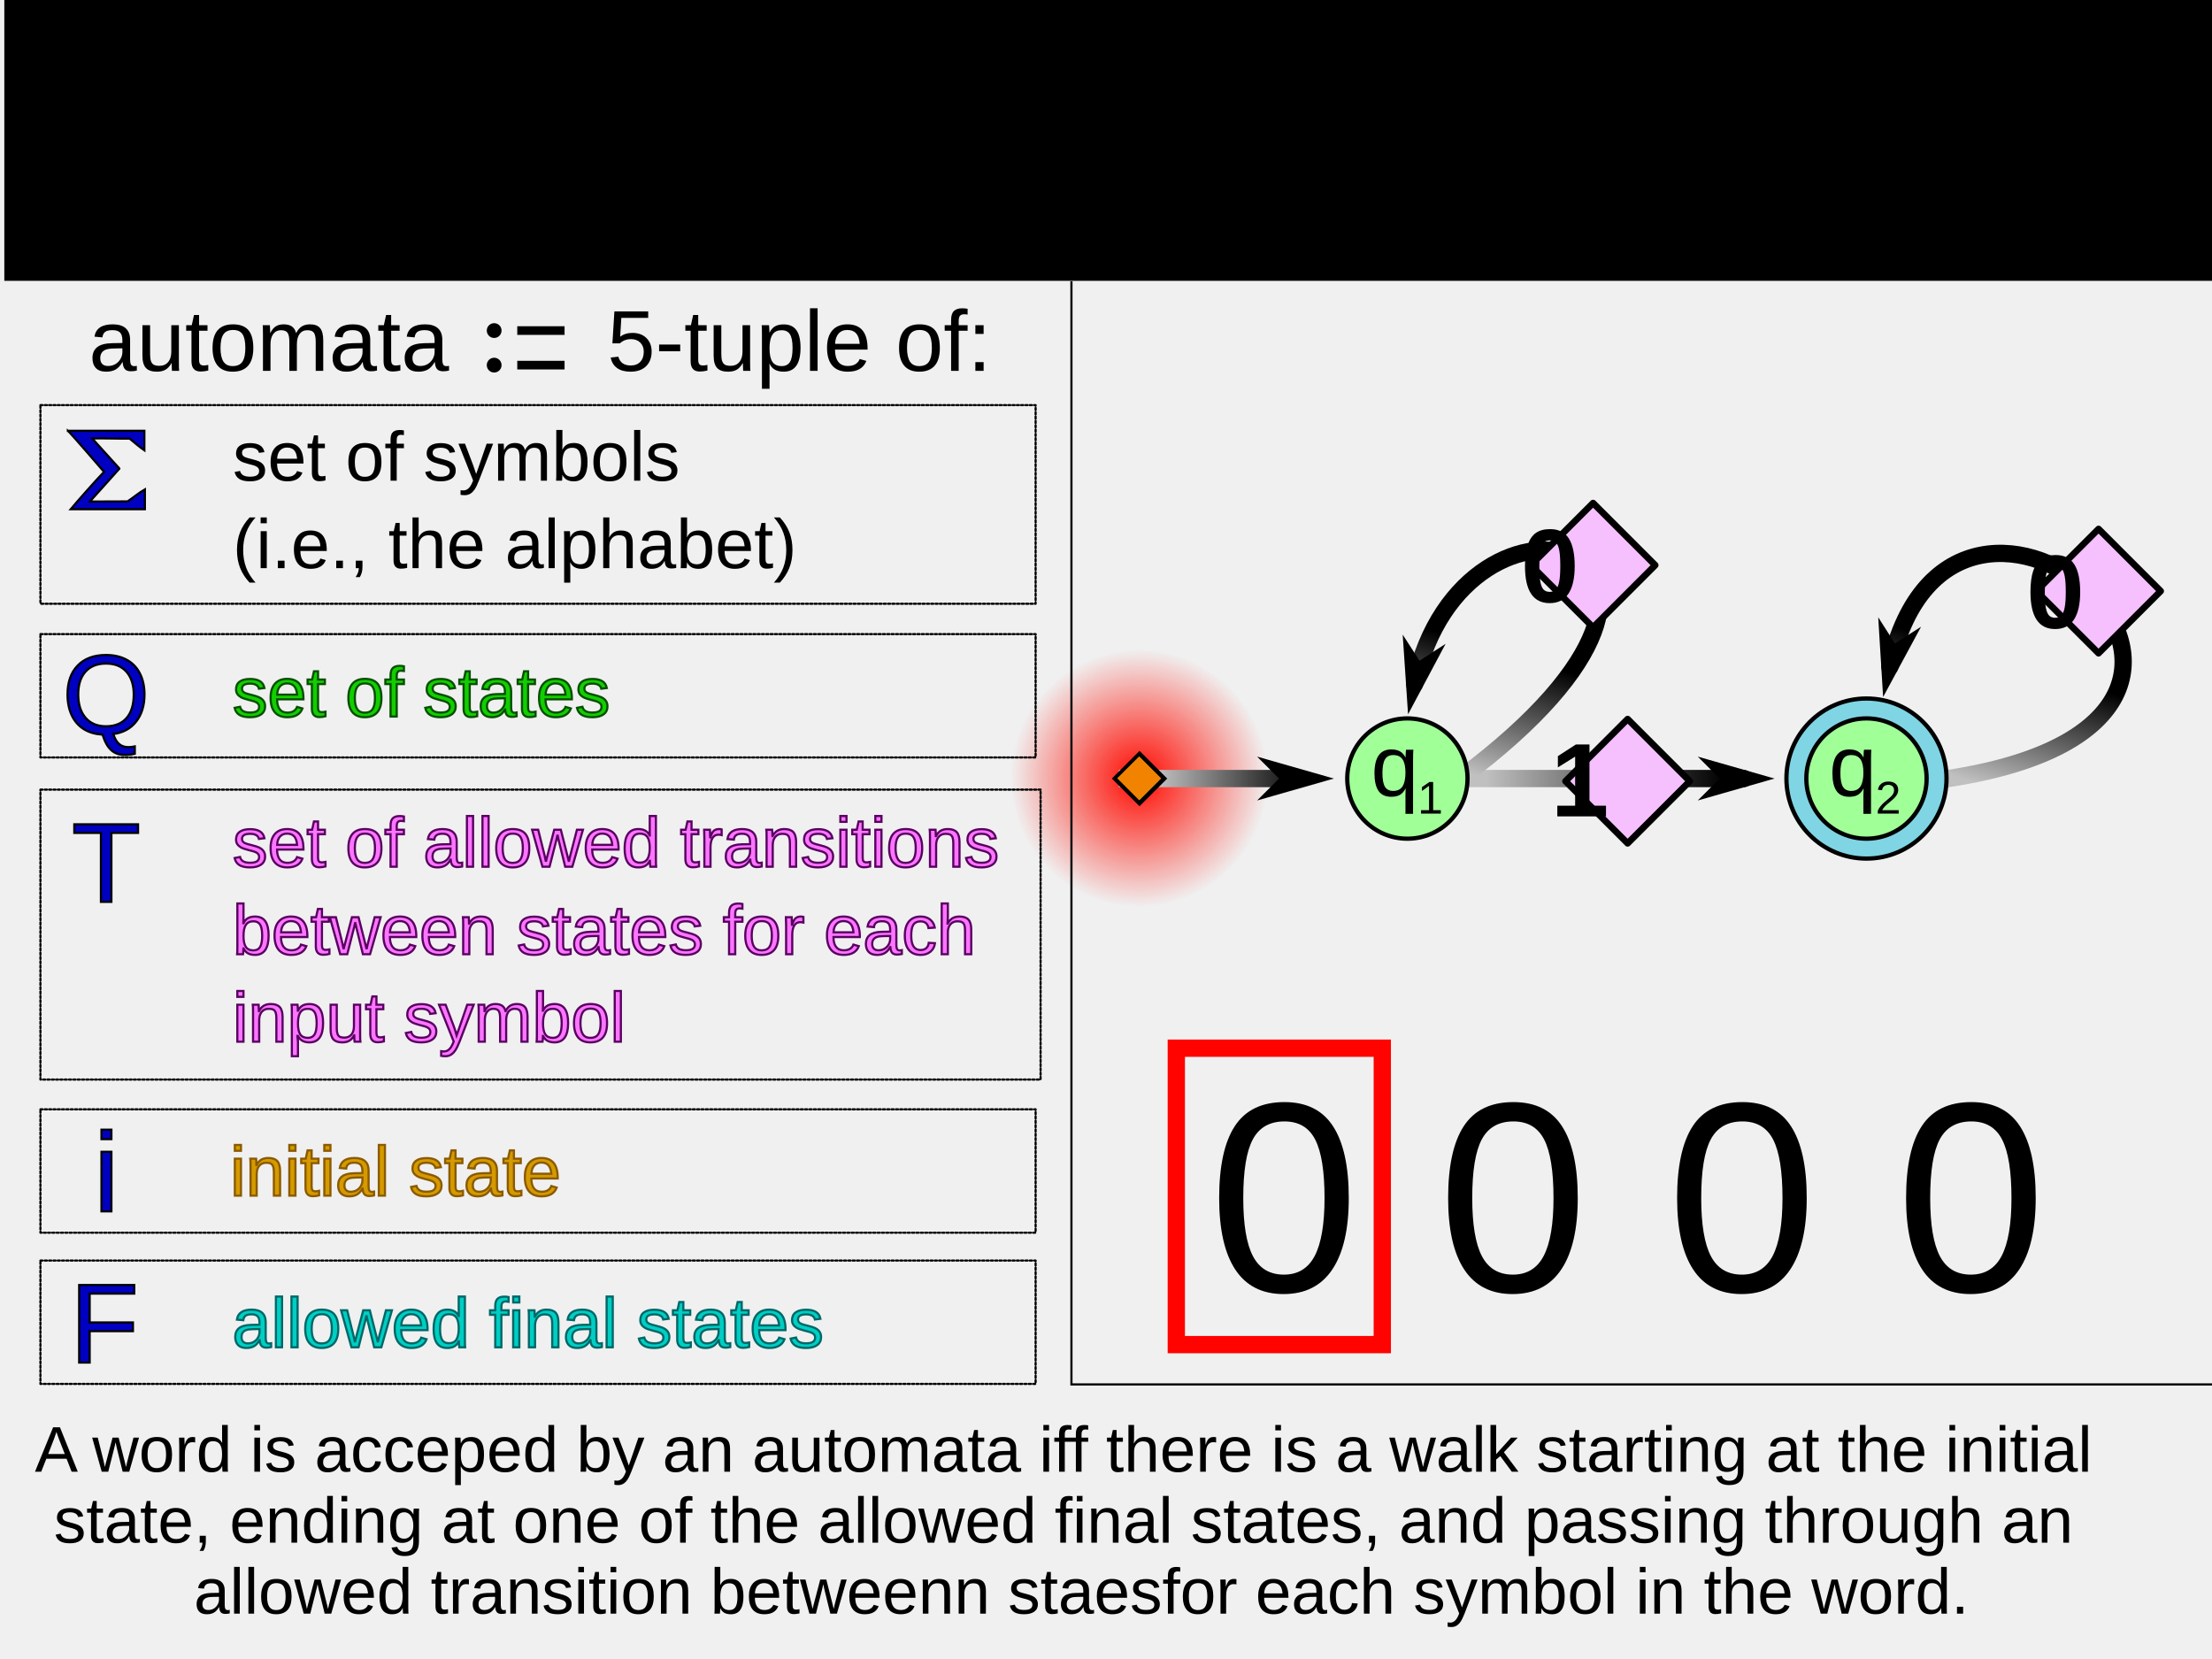
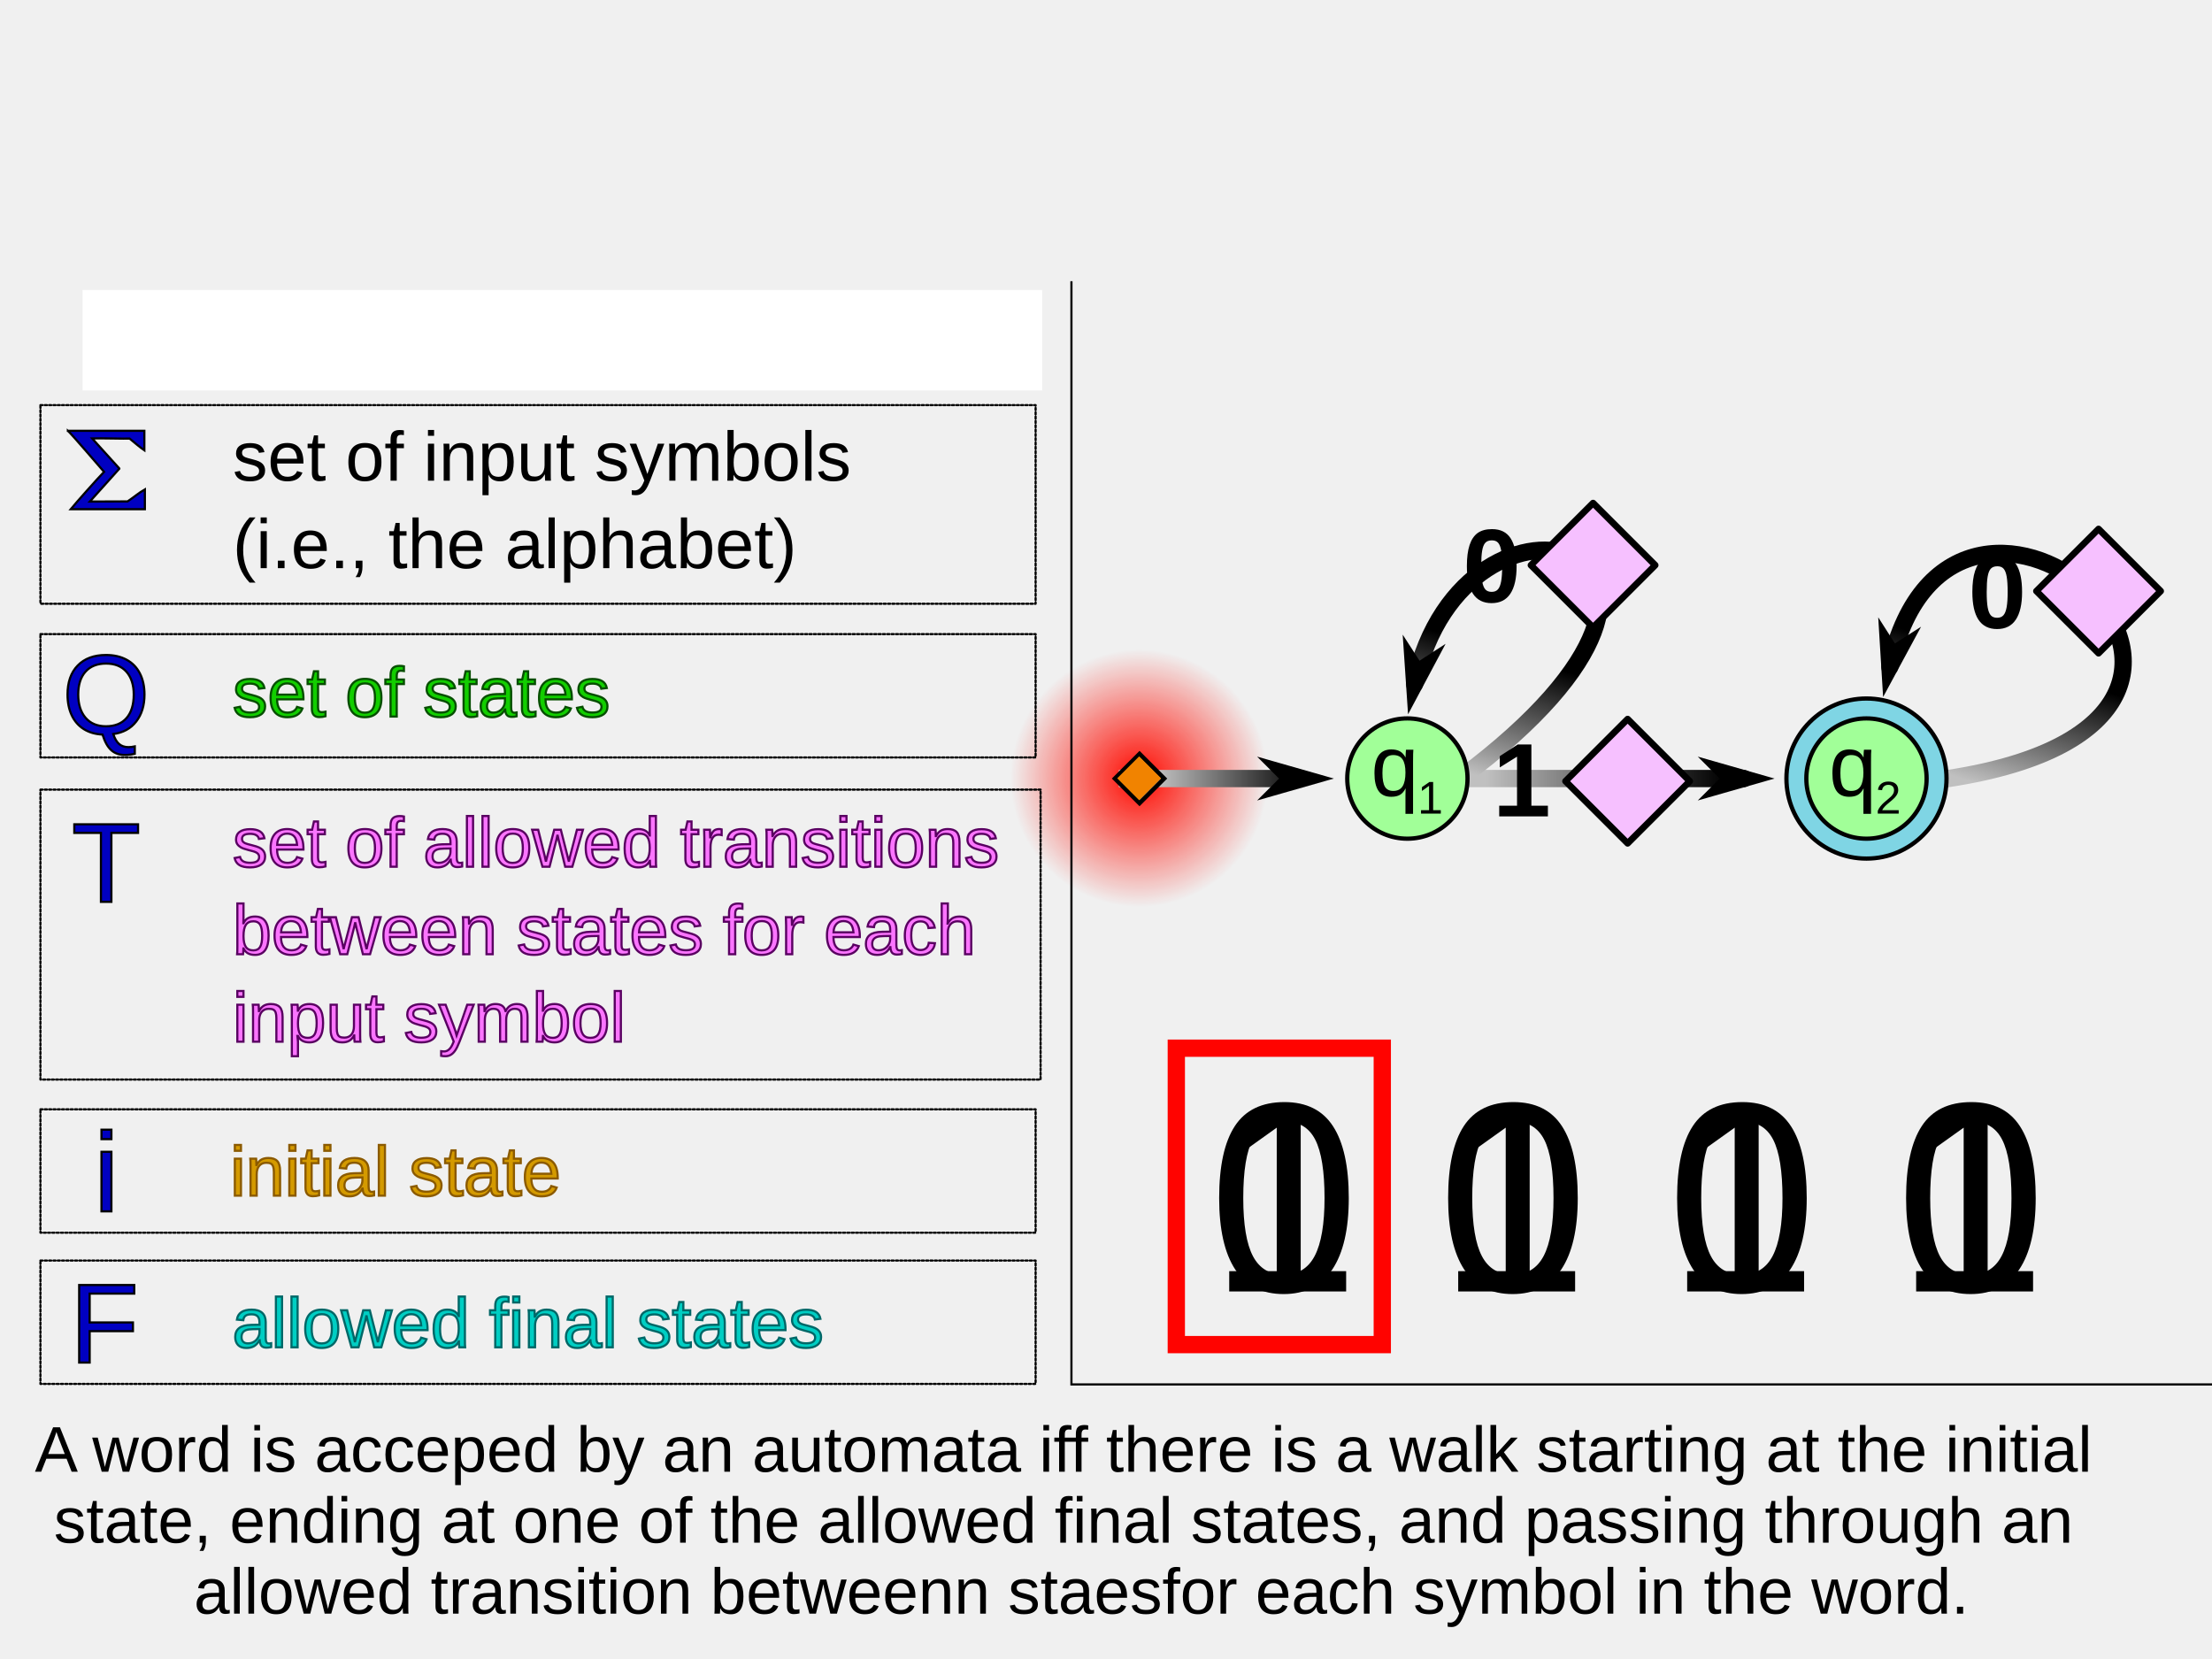
<svg xmlns="http://www.w3.org/2000/svg" xmlns:xlink="http://www.w3.org/1999/xlink" height="768" width="1024" id="svg2" version="1.1">
  <defs id="defs26765">
    <linearGradient id="linearGradient10041">
      <stop style="stop-color:#ff0a00;stop-opacity:1;" offset="0" id="stop10043" />
      <stop style="stop-color:#ff0a00;stop-opacity:0;" offset="1" id="stop10045" />
    </linearGradient>
    <marker orient="auto" refY="0.0" refX="0.0" id="EmptyDiamondSstart" style="overflow:visible">
      <path id="path7055" d="M 0,-7.071 L -7.071,0 L 0,7.071 L 7.071,0 L 0,-7.071 z " style="fill-rule:evenodd;fill:#FFFFFF;stroke:#000000;stroke-width:1.0pt;marker-start:none" transform="scale(0.2) translate(6,0)" />
    </marker>
    <linearGradient id="linearGradient8340">
      <stop style="stop-color:#c0c0c0;stop-opacity:1;" offset="0" id="stop8342" />
      <stop style="stop-color:#000000;stop-opacity:1;" offset="1" id="stop8344" />
    </linearGradient>
    <marker orient="auto" refY="0.0" refX="0.0" id="Arrow1Send" style="overflow:visible;">
      <path id="path6948" d="M 0.0,0.0 L 5.0,-5.0 L -12.5,0.0 L 5.0,5.0 L 0.0,0.0 z " style="fill-rule:evenodd;stroke:#000000;stroke-width:1.0pt;marker-start:none;" transform="scale(0.2) rotate(180) translate(6,0)" />
    </marker>
-     <marker orient="auto" refY="0.0" refX="0.0" id="EmptyDiamondM" style="overflow:visible">
-       <path id="path7043" d="M 0,-7.071 L -7.071,0 L 0,7.071 L 7.071,0 L 0,-7.071 z " style="fill-rule:evenodd;fill:#FFFFFF;stroke:#000000;stroke-width:1.0pt;marker-start:none" transform="scale(0.4)" />
-     </marker>
-     <marker orient="auto" refY="0.0" refX="0.0" id="Arrow1Mend" style="overflow:visible;">
-       <path id="path6942" d="M 0.0,0.0 L 5.0,-5.0 L -12.5,0.0 L 5.0,5.0 L 0.0,0.0 z " style="fill-rule:evenodd;stroke:#000000;stroke-width:1.0pt;marker-start:none;" transform="scale(0.4) rotate(180) translate(10,0)" />
-     </marker>
-     <linearGradient xlink:href="#linearGradient8340" id="linearGradient8346" x1="697.925" y1="320.413" x2="808.607" y2="320.413" gradientUnits="userSpaceOnUse" gradientTransform="translate(-10,40)" />
-     <linearGradient xlink:href="#linearGradient8340" id="linearGradient8730" x1="546.186" y1="320.413" x2="614.607" y2="320.413" gradientUnits="userSpaceOnUse" gradientTransform="translate(-10,40)" />
-     <linearGradient xlink:href="#linearGradient8340" id="linearGradient8736" gradientUnits="userSpaceOnUse" x1="697.925" y1="320.413" x2="715.146" y2="264.719" gradientTransform="translate(-10,40)" />
-     <linearGradient xlink:href="#linearGradient8340" id="linearGradient8804" gradientUnits="userSpaceOnUse" x1="697.925" y1="320.413" x2="715.146" y2="264.719" gradientTransform="translate(210,40)" />
    <radialGradient xlink:href="#linearGradient10041" id="radialGradient10047" cx="653.53" cy="365.649" fx="653.53" fy="365.649" r="40.7" gradientUnits="userSpaceOnUse" />
+     <linearGradient xlink:href="#linearGradient8340" id="linearGradient3177" gradientUnits="userSpaceOnUse" gradientTransform="translate(-10,40)" x1="546.186" y1="320.413" x2="614.607" y2="320.413" />
+     <linearGradient xlink:href="#linearGradient8340" id="linearGradient3179" gradientUnits="userSpaceOnUse" gradientTransform="translate(210,40)" x1="697.925" y1="320.413" x2="715.146" y2="264.719" />
+     <linearGradient xlink:href="#linearGradient8340" id="linearGradient3181" gradientUnits="userSpaceOnUse" gradientTransform="translate(-10,40)" x1="697.925" y1="320.413" x2="808.607" y2="320.413" />
+     <linearGradient xlink:href="#linearGradient8340" id="linearGradient3183" gradientUnits="userSpaceOnUse" gradientTransform="translate(-10,40)" x1="697.925" y1="320.413" x2="715.146" y2="264.719" />
  </defs>
-   <path style="fill:url(#radialGradient10047);fill-opacity:1;stroke:none" id="path10039" d="m 694.23,365.649 a 40.7,40.7 0 1 1 -81.401,0 40.7,40.7 0 1 1 81.401,0 z" transform="matrix(1.4641,0,0,1.4641,-429.4835,-175.0466)" />
-   <path id="path8792" d="m 901.925,360.413 c 183.313,-28.09 2.059,-184.011 -27.101,-51.7" style="fill:none;stroke:url(#linearGradient8804);stroke-width:8;stroke-linecap:round;stroke-linejoin:miter;stroke-miterlimit:4;stroke-opacity:1;stroke-dasharray:none;marker-start:none;marker-end:url(#Arrow1Send)" />
-   <path d="m 621.42,232.812 a 42.432,42.432 0 1 1 -84.864,0 42.432,42.432 0 1 1 84.864,0 z" id="path8142" style="fill:#7fd5e4;fill-opacity:1;stroke:#000000;stroke-width:2.254;stroke-linecap:round;stroke-linejoin:round;stroke-miterlimit:4;stroke-opacity:1;stroke-dasharray:none;stroke-dashoffset:0" transform="matrix(0.8732691,0,0,0.8732691,358.4321,157.1056)" />
-   <rect y="-3.0517578e-05" x="2" width="1022" style="fill:#000000;fill-opacity:1;stroke:none;display:inline" id="rect3686" height="130" />
-   <path style="font-size:12px;fill:#0000c1;fill-opacity:1;stroke:#000000;stroke-opacity:1" id="path608" d="m 31.426,199.428 c 1.946,1.757 13.355,15.135 16.739,18.997 -3.385,3.525 -12.826,14.131 -15.424,17.294 l 34.329,0 0,-9.171 c -3.045,1.733 -5.063,3.625 -8.014,5.567 l -17.464,0.067 13.636,-15.198 0,-0.131 -12.559,-13.888 c 3.934,-0.149 15.493,0.201 17.344,0.074 1.897,1.584 4.566,3.881 6.818,5.429 l 0,-9.04 -35.406,0 z" />
-   <text xml:space="preserve" style="font-size:32.4px;font-style:normal;font-variant:normal;font-weight:normal;font-stretch:normal;text-align:start;line-height:125%;letter-spacing:0px;word-spacing:0px;writing-mode:lr-tb;text-anchor:start;fill:#000000;fill-opacity:1;stroke:none;font-family:Arial;-inkscape-font-specification:Arial" x="107.695" y="222.516" id="text6268">
-     <tspan x="107.695" y="222.516" id="tspan6272">set of symbols</tspan>
-     <tspan x="107.695" y="263.016" id="tspan6276">(i.e., the alphabet)</tspan>
-   </text>
-   <text id="text6280" y="331.703" x="107.695" style="font-size:32.4px;font-style:normal;font-variant:normal;font-weight:normal;font-stretch:normal;text-align:start;line-height:125%;letter-spacing:0px;word-spacing:0px;writing-mode:lr-tb;text-anchor:start;fill:#12ce00;fill-opacity:1;stroke:#064e00;font-family:Arial;-inkscape-font-specification:Arial;stroke-opacity:1" xml:space="preserve">
-     <tspan id="tspan6284" y="331.703" x="107.695">set of states</tspan>
-   </text>
-   <text xml:space="preserve" style="font-size:52.181px;font-style:normal;font-variant:normal;font-weight:normal;font-stretch:normal;text-align:start;line-height:125%;letter-spacing:0px;word-spacing:0px;writing-mode:lr-tb;text-anchor:start;fill:#0000c1;fill-opacity:1;stroke:#000000;stroke-opacity:1;font-family:Arial;-inkscape-font-specification:Arial" x="28.789" y="339.653" id="text6288">
-     <tspan id="tspan6290" x="28.789" y="339.653">Q</tspan>
-   </text>
-   <text xml:space="preserve" style="font-size:32.4px;font-style:normal;font-variant:normal;font-weight:normal;font-stretch:normal;text-align:start;line-height:125%;letter-spacing:0px;word-spacing:0px;writing-mode:lr-tb;text-anchor:start;fill:#fb75ff;fill-opacity:1;stroke:#590061;font-family:Arial;-inkscape-font-specification:Arial;stroke-opacity:1" x="107.695" y="401.233" id="text6292">
-     <tspan x="107.695" y="401.233" id="tspan6294">set of allowed transitions</tspan>
-     <tspan x="107.695" y="441.733" id="tspan6300">between states for each</tspan>
-     <tspan x="107.695" y="482.233" id="tspan6302">input symbol</tspan>
-   </text>
-   <text id="text6296" y="417.497" x="33.223" style="font-size:52.181px;font-style:normal;font-variant:normal;font-weight:normal;font-stretch:normal;text-align:start;line-height:125%;letter-spacing:0px;word-spacing:0px;writing-mode:lr-tb;text-anchor:start;fill:#0000c1;fill-opacity:1;stroke:#000000;stroke-opacity:1;font-family:Arial;-inkscape-font-specification:Arial" xml:space="preserve">
-     <tspan y="417.497" x="33.223" id="tspan6298">T</tspan>
-   </text>
-   <text xml:space="preserve" style="font-size:52.181px;font-style:normal;font-variant:normal;font-weight:normal;font-stretch:normal;text-align:start;line-height:125%;letter-spacing:0px;word-spacing:0px;writing-mode:lr-tb;text-anchor:start;fill:#0000c1;fill-opacity:1;stroke:#000000;stroke-opacity:1;font-family:Arial;-inkscape-font-specification:Arial" x="43.491" y="560.774" id="text6304">
-     <tspan id="tspan6306" x="43.491" y="560.774">i</tspan>
-   </text>
-   <text id="text6308" y="553.505" x="106.54" style="font-size:32.4px;font-style:normal;font-variant:normal;font-weight:normal;font-stretch:normal;text-align:start;line-height:125%;letter-spacing:0px;word-spacing:0px;writing-mode:lr-tb;text-anchor:start;fill:#d49a00;fill-opacity:1;stroke:#8b5a00;font-family:Arial;-inkscape-font-specification:Arial;stroke-opacity:1" xml:space="preserve">
-     <tspan id="tspan6314" y="553.505" x="106.54">initial state</tspan>
-   </text>
-   <text id="text6321" y="630.774" x="32.369" style="font-size:52.181px;font-style:normal;font-variant:normal;font-weight:normal;font-stretch:normal;text-align:start;line-height:125%;letter-spacing:0px;word-spacing:0px;writing-mode:lr-tb;text-anchor:start;fill:#0000c1;fill-opacity:1;stroke:#000000;stroke-opacity:1;font-family:Arial;-inkscape-font-specification:Arial" xml:space="preserve">
-     <tspan y="630.774" x="32.369" id="tspan6323">F</tspan>
-   </text>
-   <text xml:space="preserve" style="font-size:32.4px;font-style:normal;font-variant:normal;font-weight:normal;font-stretch:normal;text-align:start;line-height:125%;letter-spacing:0px;word-spacing:0px;writing-mode:lr-tb;text-anchor:start;fill:#00cec3;fill-opacity:1;stroke:#006767;font-family:Arial;-inkscape-font-specification:Arial;stroke-opacity:1" x="107.521" y="623.703" id="text6325">
-     <tspan x="107.521" y="623.703" id="tspan6327">allowed final states</tspan>
-   </text>
-   <path style="fill:none;stroke:#000000;stroke-width:1px;stroke-linecap:butt;stroke-linejoin:miter;stroke-opacity:1" d="m 496,130.178 0,510.715 529.936,0" id="path6329" />
-   <g id="g6881" transform="translate(-18.19558,0)">
-     <text id="text5954" y="171.675" x="59.293" style="font-size:40px;font-style:normal;font-variant:normal;font-weight:normal;font-stretch:normal;text-align:start;line-height:125%;letter-spacing:0px;word-spacing:0px;writing-mode:lr-tb;text-anchor:start;fill:#000000;fill-opacity:1;stroke:none;font-family:Arial;-inkscape-font-specification:Arial" xml:space="preserve">
-       <tspan y="171.675" x="59.293" id="tspan5956">automata</tspan>
+   <path style="fill:url(#radialGradient10047);fill-opacity:1;stroke:none" id="automata.marker" d="m 694.23,365.649 a 40.7,40.7 0 1 1 -81.401,0 40.7,40.7 0 1 1 81.401,0 z" transform="matrix(1.4641,0,0,1.4641,-429.4835,-175.0466)" />
+   <g id="automata.5tuple">
+     <text id="text5954" y="171.675" x="41.097" style="font-size:40px;font-style:normal;font-variant:normal;font-weight:normal;font-stretch:normal;text-align:start;line-height:125%;letter-spacing:0px;word-spacing:0px;writing-mode:lr-tb;text-anchor:start;fill:#000000;fill-opacity:1;stroke:none;font-family:Arial;-inkscape-font-specification:Arial" xml:space="preserve">
+       <tspan y="171.675" x="41.097" id="tspan5956">automata</tspan>
    </text>
-     <path transform="translate(-0.786909,-172.8602)" d="m 251.169,325.889 c 0,1.89 -1.532,3.422 -3.422,3.422 -1.89,0 -3.422,-1.532 -3.422,-3.422 0,-1.89 1.532,-3.422 3.422,-3.422 1.89,0 3.422,1.532 3.422,3.422 z" id="path3066" style="fill:#000000;fill-opacity:1;stroke:none" />
-     <path style="fill:#000000;fill-opacity:1;stroke:none" id="path3074" d="m 251.169,325.889 c 0,1.89 -1.532,3.422 -3.422,3.422 -1.89,0 -3.422,-1.532 -3.422,-3.422 0,-1.89 1.532,-3.422 3.422,-3.422 1.89,0 3.422,1.532 3.422,3.422 z" transform="translate(-0.786909,-156.8602)" />
-     <g transform="translate(71.21309,-138.8602)" id="g4358">
+     <path transform="translate(-18.98249,-172.8602)" d="m 251.169,325.889 a 3.422,3.422 0 1 1 -6.844,0 3.422,3.422 0 1 1 6.844,0 z" id="path3066" style="fill:#000000;fill-opacity:1;stroke:none" />
+     <path style="fill:#000000;fill-opacity:1;stroke:none" id="path3074" d="m 251.169,325.889 a 3.422,3.422 0 1 1 -6.844,0 3.422,3.422 0 1 1 6.844,0 z" transform="translate(-18.98249,-156.8602)" />
+     <g transform="translate(53.01752,-138.8602)" id="g4358">
      <path style="fill:none;stroke:#000000;stroke-width:4;stroke-linecap:butt;stroke-linejoin:miter;stroke-miterlimit:4;stroke-opacity:1;stroke-dasharray:none" d="m 186.438,291.889 21.9,0" id="path3070" />
      <path id="path3076" d="m 186.438,307.889 21.9,0" style="fill:none;stroke:#000000;stroke-width:4;stroke-linecap:butt;stroke-linejoin:miter;stroke-miterlimit:4;stroke-opacity:1;stroke-dasharray:none" />
    </g>
-     <text xml:space="preserve" style="font-size:40px;font-style:normal;font-variant:normal;font-weight:normal;font-stretch:normal;text-align:start;line-height:125%;letter-spacing:0px;word-spacing:0px;writing-mode:lr-tb;text-anchor:start;fill:#000000;fill-opacity:1;stroke:none;font-family:Arial;-inkscape-font-specification:Arial" x="299.293" y="171.675" id="text6331">
-       <tspan id="tspan6333" x="299.293" y="171.675">5-tuple of:</tspan>
+     <text xml:space="preserve" style="font-size:40px;font-style:normal;font-variant:normal;font-weight:normal;font-stretch:normal;text-align:start;line-height:125%;letter-spacing:0px;word-spacing:0px;writing-mode:lr-tb;text-anchor:start;fill:#000000;fill-opacity:1;stroke:none;font-family:Arial;-inkscape-font-specification:Arial" x="281.097" y="171.675" id="text6331">
+       <tspan id="tspan6333" x="281.097" y="171.675">5-tuple of:</tspan>
    </text>
  </g>
-   <rect style="fill:none;stroke:#000000;stroke-width:1;stroke-linecap:round;stroke-linejoin:round;stroke-miterlimit:4;stroke-opacity:1;stroke-dasharray:1, 1;stroke-dashoffset:0" id="rect6843" width="460.703" height="91.947" x="18.715" y="187.546" />
-   <rect y="293.546" x="18.715" height="57.104" width="460.703" id="rect6845" style="fill:none;stroke:#000000;stroke-width:1;stroke-linecap:round;stroke-linejoin:round;stroke-miterlimit:4;stroke-opacity:1;stroke-dasharray:1, 1;stroke-dashoffset:0" />
-   <rect y="365.546" x="18.715" height="134.212" width="463.002" id="rect6847" style="fill:none;stroke:#000000;stroke-width:1;stroke-linecap:round;stroke-linejoin:round;stroke-miterlimit:4;stroke-opacity:1;stroke-dasharray:1, 1;stroke-dashoffset:0" />
-   <rect style="fill:none;stroke:#000000;stroke-width:1;stroke-linecap:round;stroke-linejoin:round;stroke-miterlimit:4;stroke-opacity:1;stroke-dasharray:1, 1;stroke-dashoffset:0" id="rect6849" width="460.703" height="57.104" x="18.715" y="513.546" />
-   <rect y="583.546" x="18.715" height="57.104" width="460.703" id="rect6851" style="fill:none;stroke:#000000;stroke-width:1;stroke-linecap:round;stroke-linejoin:round;stroke-miterlimit:4;stroke-opacity:1;stroke-dasharray:1, 1;stroke-dashoffset:0" />
-   <text xml:space="preserve" style="font-size:29.866px;font-style:normal;font-variant:normal;font-weight:normal;font-stretch:normal;text-align:center;line-height:110%;letter-spacing:0px;word-spacing:0px;writing-mode:lr-tb;text-anchor:middle;fill:#000000;fill-opacity:1;stroke:none;font-family:Arial;-inkscape-font-specification:Arial" x="513.079" y="681.287" id="text6853">
+   <g id="automata.5tuple.alphabet">
+     <path d="m 31.426,199.428 c 1.946,1.757 13.355,15.135 16.739,18.997 -3.385,3.525 -12.826,14.131 -15.424,17.294 l 34.329,0 0,-9.171 c -3.045,1.733 -5.063,3.625 -8.014,5.567 l -17.464,0.067 13.636,-15.198 0,-0.131 -12.559,-13.888 c 3.934,-0.149 15.493,0.201 17.344,0.074 1.897,1.584 4.566,3.881 6.818,5.429 l 0,-9.04 -35.406,0 z" id="path608" style="font-size:12px;fill:#0000c1;fill-opacity:1;stroke:#000000;stroke-opacity:1" />
+     <text id="text6268" y="222.516" x="107.695" style="font-size:32.4px;font-style:normal;font-variant:normal;font-weight:normal;font-stretch:normal;text-align:start;line-height:125%;letter-spacing:0px;word-spacing:0px;writing-mode:lr-tb;text-anchor:start;fill:#000000;fill-opacity:1;stroke:none;font-family:Arial;-inkscape-font-specification:Arial" xml:space="preserve">
+       <tspan id="tspan6272" y="222.516" x="107.695">set of input symbols</tspan>
+       <tspan id="tspan6276" y="263.016" x="107.695">(i.e., the alphabet)</tspan>
+     </text>
+     <rect y="187.546" x="18.715" height="91.947" width="460.703" id="rect6843" style="fill:none;stroke:#000000;stroke-width:1;stroke-linecap:round;stroke-linejoin:round;stroke-miterlimit:4;stroke-opacity:1;stroke-dasharray:1, 1;stroke-dashoffset:0" />
+   </g>
+   <g id="automata.5tuple.states">
+     <text xml:space="preserve" style="font-size:32.4px;font-style:normal;font-variant:normal;font-weight:normal;font-stretch:normal;text-align:start;line-height:125%;letter-spacing:0px;word-spacing:0px;writing-mode:lr-tb;text-anchor:start;fill:#12ce00;fill-opacity:1;stroke:#064e00;font-family:Arial;-inkscape-font-specification:Arial;stroke-opacity:1" x="107.695" y="331.703" id="text6280">
+       <tspan x="107.695" y="331.703" id="tspan6284">set of states</tspan>
+     </text>
+     <text id="text6288" y="339.653" x="28.789" style="font-size:52.181px;font-style:normal;font-variant:normal;font-weight:normal;font-stretch:normal;text-align:start;line-height:125%;letter-spacing:0px;word-spacing:0px;writing-mode:lr-tb;text-anchor:start;fill:#0000c1;fill-opacity:1;stroke:#000000;stroke-opacity:1;font-family:Arial;-inkscape-font-specification:Arial" xml:space="preserve">
+       <tspan y="339.653" x="28.789" id="tspan6290">Q</tspan>
+     </text>
+     <rect style="fill:none;stroke:#000000;stroke-width:1;stroke-linecap:round;stroke-linejoin:round;stroke-miterlimit:4;stroke-opacity:1;stroke-dasharray:1, 1;stroke-dashoffset:0" id="rect6845" width="460.703" height="57.104" x="18.715" y="293.546" />
+   </g>
+   <g id="automata.5tuple.transitions">
+     <text id="text6292" y="401.233" x="107.695" style="font-size:32.4px;font-style:normal;font-variant:normal;font-weight:normal;font-stretch:normal;text-align:start;line-height:125%;letter-spacing:0px;word-spacing:0px;writing-mode:lr-tb;text-anchor:start;fill:#fb75ff;fill-opacity:1;stroke:#590061;font-family:Arial;-inkscape-font-specification:Arial;stroke-opacity:1" xml:space="preserve">
+       <tspan id="tspan6294" y="401.233" x="107.695">set of allowed transitions</tspan>
+       <tspan id="tspan6300" y="441.733" x="107.695">between states for each</tspan>
+       <tspan id="tspan6302" y="482.233" x="107.695">input symbol</tspan>
+     </text>
+     <text xml:space="preserve" style="font-size:52.181px;font-style:normal;font-variant:normal;font-weight:normal;font-stretch:normal;text-align:start;line-height:125%;letter-spacing:0px;word-spacing:0px;writing-mode:lr-tb;text-anchor:start;fill:#0000c1;fill-opacity:1;stroke:#000000;stroke-opacity:1;font-family:Arial;-inkscape-font-specification:Arial" x="33.223" y="417.497" id="text6296">
+       <tspan id="tspan6298" x="33.223" y="417.497">T</tspan>
+     </text>
+     <rect style="fill:none;stroke:#000000;stroke-width:1;stroke-linecap:round;stroke-linejoin:round;stroke-miterlimit:4;stroke-opacity:1;stroke-dasharray:1, 1;stroke-dashoffset:0" id="rect6847" width="463.002" height="134.212" x="18.715" y="365.546" />
+   </g>
+   <g id="automata.5tuple.initial">
+     <text id="text6304" y="560.774" x="43.491" style="font-size:52.181px;font-style:normal;font-variant:normal;font-weight:normal;font-stretch:normal;text-align:start;line-height:125%;letter-spacing:0px;word-spacing:0px;writing-mode:lr-tb;text-anchor:start;fill:#0000c1;fill-opacity:1;stroke:#000000;stroke-opacity:1;font-family:Arial;-inkscape-font-specification:Arial" xml:space="preserve">
+       <tspan y="560.774" x="43.491" id="tspan6306">i</tspan>
+     </text>
+     <text xml:space="preserve" style="font-size:32.4px;font-style:normal;font-variant:normal;font-weight:normal;font-stretch:normal;text-align:start;line-height:125%;letter-spacing:0px;word-spacing:0px;writing-mode:lr-tb;text-anchor:start;fill:#d49a00;fill-opacity:1;stroke:#8b5a00;font-family:Arial;-inkscape-font-specification:Arial;stroke-opacity:1" x="106.54" y="553.505" id="text6308">
+       <tspan x="106.54" y="553.505" id="tspan6314">initial state</tspan>
+     </text>
+     <rect y="513.546" x="18.715" height="57.104" width="460.703" id="rect6849" style="fill:none;stroke:#000000;stroke-width:1;stroke-linecap:round;stroke-linejoin:round;stroke-miterlimit:4;stroke-opacity:1;stroke-dasharray:1, 1;stroke-dashoffset:0" />
+   </g>
+   <g id="automata.5tuple.final">
+     <text xml:space="preserve" style="font-size:52.181px;font-style:normal;font-variant:normal;font-weight:normal;font-stretch:normal;text-align:start;line-height:125%;letter-spacing:0px;word-spacing:0px;writing-mode:lr-tb;text-anchor:start;fill:#0000c1;fill-opacity:1;stroke:#000000;stroke-opacity:1;font-family:Arial;-inkscape-font-specification:Arial" x="32.369" y="630.774" id="text6321">
+       <tspan id="tspan6323" x="32.369" y="630.774">F</tspan>
+     </text>
+     <text id="text6325" y="623.703" x="107.521" style="font-size:32.4px;font-style:normal;font-variant:normal;font-weight:normal;font-stretch:normal;text-align:start;line-height:125%;letter-spacing:0px;word-spacing:0px;writing-mode:lr-tb;text-anchor:start;fill:#00cec3;fill-opacity:1;stroke:#006767;font-family:Arial;-inkscape-font-specification:Arial;stroke-opacity:1" xml:space="preserve">
+       <tspan id="tspan6327" y="623.703" x="107.521">allowed final states</tspan>
+     </text>
+     <rect style="fill:none;stroke:#000000;stroke-width:1;stroke-linecap:round;stroke-linejoin:round;stroke-miterlimit:4;stroke-opacity:1;stroke-dasharray:1, 1;stroke-dashoffset:0" id="rect6851" width="460.703" height="57.104" x="18.715" y="583.546" />
+   </g>
+   <text xml:space="preserve" style="font-size:29.866px;font-style:normal;font-variant:normal;font-weight:normal;font-stretch:normal;text-align:center;line-height:110%;letter-spacing:0px;word-spacing:0px;writing-mode:lr-tb;text-anchor:middle;fill:#000000;fill-opacity:1;stroke:none;font-family:Arial;-inkscape-font-specification:Arial" x="513.079" y="681.287" id="automata.criterion">
    <tspan id="tspan6894" x="513.079" y="681.287">A word is acceped by an automata iff there is a walk starting at the initial</tspan>
    <tspan id="tspan6896" x="513.079" y="714.139">state, ending at one of the allowed final states, and passing through an</tspan>
    <tspan x="513.079" y="746.991" id="tspan6904">allowed transition betweenn staesfor each symbol in the word.</tspan>
  </text>
-   <path transform="matrix(0.6561,0,0,0.6561,484.1704,207.6652)" style="fill:#a1ff98;fill-opacity:1;stroke:#000000;stroke-width:3;stroke-linecap:round;stroke-linejoin:round;stroke-miterlimit:4;stroke-opacity:1;stroke-dasharray:none;stroke-dashoffset:0" id="path6910" d="m 621.42,232.812 a 42.432,42.432 0 1 1 -84.864,0 42.432,42.432 0 1 1 84.864,0 z" />
-   <text xml:space="preserve" style="font-size:125.537px;font-style:normal;font-variant:normal;font-weight:normal;font-stretch:normal;text-align:start;line-height:125%;letter-spacing:0px;word-spacing:0px;writing-mode:lr-tb;text-anchor:start;fill:#000000;fill-opacity:1;stroke:none;font-family:Arial;-inkscape-font-specification:Arial" x="559.48" y="597.846" id="text6912">
+   <text xml:space="preserve" style="font-size:125.537px;font-style:normal;font-variant:normal;font-weight:normal;font-stretch:normal;text-align:start;line-height:125%;letter-spacing:0px;word-spacing:0px;writing-mode:lr-tb;text-anchor:start;fill:#000000;fill-opacity:1;stroke:none;font-family:Arial;-inkscape-font-specification:Arial" x="559.48" y="597.846" id="automata.input.1.0">
    <tspan id="tspan6914" x="559.48" y="597.846">0</tspan>
  </text>
-   <text id="text6916" y="597.846" x="665.48" style="font-size:125.537px;font-style:normal;font-variant:normal;font-weight:normal;font-stretch:normal;text-align:start;line-height:125%;letter-spacing:0px;word-spacing:0px;writing-mode:lr-tb;text-anchor:start;fill:#000000;fill-opacity:1;stroke:none;font-family:Arial;-inkscape-font-specification:Arial" xml:space="preserve">
+   <text id="automata.input.2.0" y="597.846" x="665.48" style="font-size:125.537px;font-style:normal;font-variant:normal;font-weight:normal;font-stretch:normal;text-align:start;line-height:125%;letter-spacing:0px;word-spacing:0px;writing-mode:lr-tb;text-anchor:start;fill:#000000;fill-opacity:1;stroke:none;font-family:Arial;-inkscape-font-specification:Arial" xml:space="preserve">
    <tspan y="597.846" x="665.48" id="tspan6918">0</tspan>
  </text>
-   <text xml:space="preserve" style="font-size:125.537px;font-style:normal;font-variant:normal;font-weight:normal;font-stretch:normal;text-align:start;line-height:125%;letter-spacing:0px;word-spacing:0px;writing-mode:lr-tb;text-anchor:start;fill:#000000;fill-opacity:1;stroke:none;font-family:Arial;-inkscape-font-specification:Arial" x="771.48" y="597.846" id="text6920">
+   <text xml:space="preserve" style="font-size:125.537px;font-style:normal;font-variant:normal;font-weight:normal;font-stretch:normal;text-align:start;line-height:125%;letter-spacing:0px;word-spacing:0px;writing-mode:lr-tb;text-anchor:start;fill:#000000;fill-opacity:1;stroke:none;font-family:Arial;-inkscape-font-specification:Arial" x="771.48" y="597.846" id="automata.input.3.0">
    <tspan id="tspan6922" x="771.48" y="597.846">0</tspan>
  </text>
-   <text id="text6924" y="597.846" x="877.48" style="font-size:125.537px;font-style:normal;font-variant:normal;font-weight:normal;font-stretch:normal;text-align:start;line-height:125%;letter-spacing:0px;word-spacing:0px;writing-mode:lr-tb;text-anchor:start;fill:#000000;fill-opacity:1;stroke:none;font-family:Arial;-inkscape-font-specification:Arial" xml:space="preserve">
+   <text id="automata.input.4.0" y="597.846" x="877.48" style="font-size:125.537px;font-style:normal;font-variant:normal;font-weight:normal;font-stretch:normal;text-align:start;line-height:125%;letter-spacing:0px;word-spacing:0px;writing-mode:lr-tb;text-anchor:start;fill:#000000;fill-opacity:1;stroke:none;font-family:Arial;-inkscape-font-specification:Arial" xml:space="preserve">
    <tspan y="597.846" x="877.48" id="tspan6926">0</tspan>
  </text>
-   <path style="fill:none;stroke:url(#linearGradient8730);stroke-width:8;stroke-linecap:butt;stroke-linejoin:miter;stroke-miterlimit:4;stroke-opacity:1;stroke-dasharray:none;marker-start:url(#EmptyDiamondSstart);marker-end:url(#Arrow1Send)" d="m 517.925,360.413 85.282,0" id="path6928" />
-   <path id="path7956" d="m 677.925,360.413 129.282,0" style="fill:none;stroke:url(#linearGradient8346);stroke-width:8;stroke-linecap:round;stroke-linejoin:miter;stroke-miterlimit:4;stroke-opacity:1;stroke-dasharray:none;marker-start:none;marker-end:url(#Arrow1Send)" />
-   <path style="fill:none;stroke:url(#linearGradient8736);stroke-width:8;stroke-linecap:round;stroke-linejoin:miter;stroke-miterlimit:4;stroke-opacity:1;stroke-dasharray:none;marker-start:none;marker-end:url(#Arrow1Send)" d="m 675.925,360.413 c 146.167,-108.843 1.73,-150.267 -21.101,-43.7" id="path8732" />
-   <path style="fill:#a1ff98;fill-opacity:1;stroke:#000000;stroke-width:3;stroke-linecap:round;stroke-linejoin:round;stroke-miterlimit:4;stroke-opacity:1;stroke-dasharray:none;stroke-dashoffset:0" id="path6906" d="m 621.42,232.812 a 42.432,42.432 0 1 1 -84.864,0 42.432,42.432 0 1 1 84.864,0 z" transform="matrix(0.6561,0,0,0.6561,271.6455,207.6652)" />
-   <rect style="fill:#f6c0ff;fill-opacity:1;stroke:#000000;stroke-width:3.041;stroke-linecap:round;stroke-linejoin:round;stroke-miterlimit:4;stroke-opacity:1;stroke-dasharray:none;stroke-dashoffset:0" id="rect8752" width="40.689" height="40.689" x="316.123" y="686.139" transform="matrix(0.7071068,-0.7071068,0.7071068,0.7071068,0,0)" />
-   <text xml:space="preserve" style="font-size:48.4px;font-style:normal;font-variant:normal;font-weight:bold;font-stretch:normal;text-align:center;line-height:125%;letter-spacing:0px;word-spacing:0px;writing-mode:lr-tb;text-anchor:middle;fill:#000000;fill-opacity:1;stroke:none;font-family:Arial;-inkscape-font-specification:Arial Bold" x="737.667" y="278.739" id="text8754">
-     <tspan id="tspan8756" x="737.667" y="278.739">0</tspan>
+   <g id="automata.automata">
+     <path id="automata.automata.transitions.initial" d="m 517.925,360.413 85.282,0" style="fill:none;stroke:url(#linearGradient3177);stroke-width:8;stroke-linecap:butt;stroke-linejoin:miter;stroke-miterlimit:4;stroke-opacity:1;stroke-dasharray:none;marker-start:url(#EmptyDiamondSstart);marker-end:url(#Arrow1Send)" />
+     <g id="automata.automata.transitions">
+       <path id="path8792" d="m 901.925,360.413 c 183.313,-28.09 2.059,-184.011 -27.101,-51.7" style="fill:none;stroke:url(#linearGradient3179);stroke-width:8;stroke-linecap:round;stroke-linejoin:miter;stroke-miterlimit:4;stroke-opacity:1;stroke-dasharray:none;marker-start:none;marker-end:url(#Arrow1Send)" />
+       <path id="path7956" d="m 677.925,360.413 129.282,0" style="fill:none;stroke:url(#linearGradient3181);stroke-width:8;stroke-linecap:round;stroke-linejoin:miter;stroke-miterlimit:4;stroke-opacity:1;stroke-dasharray:none;marker-start:none;marker-end:url(#Arrow1Send)" />
+       <path style="fill:none;stroke:url(#linearGradient3183);stroke-width:8;stroke-linecap:round;stroke-linejoin:miter;stroke-miterlimit:4;stroke-opacity:1;stroke-dasharray:none;marker-start:none;marker-end:url(#Arrow1Send)" d="m 675.925,360.413 c 146.167,-108.843 1.73,-150.267 -21.101,-43.7" id="path8732" />
+       <rect style="fill:#f6c0ff;fill-opacity:1;stroke:#000000;stroke-width:3.041;stroke-linecap:round;stroke-linejoin:round;stroke-miterlimit:4;stroke-opacity:1;stroke-dasharray:none;stroke-dashoffset:0" id="rect8752" width="40.689" height="40.689" x="316.123" y="686.139" transform="matrix(0.7071068,-0.7071068,0.7071068,0.7071068,0,0)" />
+       <rect transform="matrix(0.7071068,-0.7071068,0.7071068,0.7071068,0,0)" y="768.164" x="256.726" height="40.689" width="40.689" id="rect8776" style="fill:#f6c0ff;fill-opacity:1;stroke:#000000;stroke-width:3.041;stroke-linecap:round;stroke-linejoin:round;stroke-miterlimit:4;stroke-opacity:1;stroke-dasharray:none;stroke-dashoffset:0" />
+       <rect transform="matrix(0.7071068,-0.7071068,0.7071068,0.7071068,0,0)" y="860.087" x="473.101" height="40.689" width="40.689" id="rect8794" style="fill:#f6c0ff;fill-opacity:1;stroke:#000000;stroke-width:3.041;stroke-linecap:round;stroke-linejoin:round;stroke-miterlimit:4;stroke-opacity:1;stroke-dasharray:none;stroke-dashoffset:0" />
+       <text xml:space="preserve" style="font-size:48.4px;font-style:normal;font-variant:normal;font-weight:bold;font-stretch:normal;text-align:center;line-height:125%;letter-spacing:0px;word-spacing:0px;writing-mode:lr-tb;text-anchor:middle;fill:#000000;fill-opacity:1;stroke:none;font-family:Arial;-inkscape-font-specification:Arial Bold" x="737.667" y="278.739" id="text8754">
+         <tspan id="tspan8756" x="737.667" y="278.739">0</tspan>
+       </text>
+       <text id="text8778" y="377.919" x="751.51" style="font-size:48.4px;font-style:normal;font-variant:normal;font-weight:bold;font-stretch:normal;text-align:center;line-height:125%;letter-spacing:0px;word-spacing:0px;writing-mode:lr-tb;text-anchor:middle;fill:#000000;fill-opacity:1;stroke:none;font-family:Arial;-inkscape-font-specification:Arial Bold" xml:space="preserve">
+         <tspan y="377.919" x="751.51" id="tspan8780">1</tspan>
+       </text>
+       <text id="text8796" y="290.739" x="971.667" style="font-size:48.4px;font-style:normal;font-variant:normal;font-weight:bold;font-stretch:normal;text-align:center;line-height:125%;letter-spacing:0px;word-spacing:0px;writing-mode:lr-tb;text-anchor:middle;fill:#000000;fill-opacity:1;stroke:none;font-family:Arial;-inkscape-font-specification:Arial Bold" xml:space="preserve">
+         <tspan y="290.739" x="971.667" id="tspan8798">0</tspan>
+       </text>
+     </g>
+     <g id="automata.automata.state.1">
+       <path style="fill:#a1ff98;fill-opacity:1;stroke:#000000;stroke-width:3;stroke-linecap:round;stroke-linejoin:round;stroke-miterlimit:4;stroke-opacity:1;stroke-dasharray:none;stroke-dashoffset:0" id="path6906" d="m 621.42,232.812 c 0,23.434 -18.997,42.432 -42.432,42.432 -23.434,0 -42.432,-18.997 -42.432,-42.432 0,-23.434 18.997,-42.432 42.432,-42.432 23.434,0 42.432,18.997 42.432,42.432 z" transform="matrix(0.6561,0,0,0.6561,271.6455,207.6652)" />
+       <text xml:space="preserve" style="font-size:40px;font-style:normal;font-variant:normal;font-weight:normal;font-stretch:normal;text-align:start;line-height:125%;letter-spacing:0px;word-spacing:0px;writing-mode:lr-tb;text-anchor:start;fill:#000000;fill-opacity:1;stroke:none;font-family:Arial;-inkscape-font-specification:Arial" x="634.597" y="368.465" id="text8806">
+         <tspan id="tspan8808" x="634.597" y="368.465">q</tspan>
+       </text>
+       <text xml:space="preserve" style="font-size:21.258px;font-style:normal;font-variant:normal;font-weight:normal;font-stretch:normal;text-align:start;line-height:125%;letter-spacing:0px;word-spacing:0px;writing-mode:lr-tb;text-anchor:start;fill:#000000;fill-opacity:1;stroke:none;font-family:Arial;-inkscape-font-specification:Arial" x="656.209" y="376.641" id="text8814">
+         <tspan id="tspan8816" x="656.209" y="376.641">1</tspan>
+       </text>
+     </g>
+     <g id="automata.automata.state.2">
+       <path d="m 621.42,232.812 c 0,23.434 -18.997,42.432 -42.432,42.432 -23.434,0 -42.432,-18.997 -42.432,-42.432 0,-23.434 18.997,-42.432 42.432,-42.432 23.434,0 42.432,18.997 42.432,42.432 z" id="path8142" style="fill:#7fd5e4;fill-opacity:1;stroke:#000000;stroke-width:2.254;stroke-linecap:round;stroke-linejoin:round;stroke-miterlimit:4;stroke-opacity:1;stroke-dasharray:none;stroke-dashoffset:0" transform="matrix(0.8732691,0,0,0.8732691,358.4321,157.1056)" />
+       <g id="g11009">
+         <path d="m 621.42,232.812 c 0,23.434 -18.997,42.432 -42.432,42.432 -23.434,0 -42.432,-18.997 -42.432,-42.432 0,-23.434 18.997,-42.432 42.432,-42.432 23.434,0 42.432,18.997 42.432,42.432 z" id="path6910" style="fill:#a1ff98;fill-opacity:1;stroke:#000000;stroke-width:3;stroke-linecap:round;stroke-linejoin:round;stroke-miterlimit:4;stroke-opacity:1;stroke-dasharray:none;stroke-dashoffset:0" transform="matrix(0.6561,0,0,0.6561,484.1704,207.6652)" />
+         <text xml:space="preserve" style="font-size:40px;font-style:normal;font-variant:normal;font-weight:normal;font-stretch:normal;text-align:start;line-height:125%;letter-spacing:0px;word-spacing:0px;writing-mode:lr-tb;text-anchor:start;fill:#000000;fill-opacity:1;stroke:none;font-family:Arial;-inkscape-font-specification:Arial" x="846.597" y="368.465" id="text8818">
+           <tspan id="tspan8820" x="846.597" y="368.465">q</tspan>
+         </text>
+         <text xml:space="preserve" style="font-size:21.258px;font-style:normal;font-variant:normal;font-weight:normal;font-stretch:normal;text-align:start;line-height:125%;letter-spacing:0px;word-spacing:0px;writing-mode:lr-tb;text-anchor:start;fill:#000000;fill-opacity:1;stroke:none;font-family:Arial;-inkscape-font-specification:Arial" x="868.209" y="376.641" id="text8822">
+           <tspan id="tspan8824" x="868.209" y="376.641">2</tspan>
+         </text>
+       </g>
+     </g>
+     <rect transform="matrix(-0.7071068,-0.7071068,0.7071068,-0.7071068,0,0)" y="110.943" x="-634.843" height="14.36" width="14.36" id="rect10035" style="fill:#f18300;fill-opacity:1;stroke:none" />
+   </g>
+   <rect style="fill:none;stroke:#ff0300;stroke-width:8;stroke-miterlimit:4;stroke-opacity:1;stroke-dasharray:none" id="automata.reader" width="95.355" height="137.218" x="544.547" y="485.238" />
+   <rect style="fill:#ffffff;fill-opacity:1;stroke:none" id="automata.5tuple.cover" width="444.214" height="46.515" x="38.234" y="134.239" />
+   <path style="fill:none;stroke:#000000;stroke-width:1px;stroke-linecap:butt;stroke-linejoin:miter;stroke-opacity:1" d="m 496,130.178 0,510.715 529.936,0" id="automata.automata.box" />
+   <text id="automata.input.3.1" y="597.846" x="771.48" style="font-size:125.537px;font-style:normal;font-variant:normal;font-weight:normal;font-stretch:normal;text-align:start;line-height:125%;letter-spacing:0px;word-spacing:0px;writing-mode:lr-tb;text-anchor:start;fill:#000000;fill-opacity:1;stroke:none;font-family:Arial;-inkscape-font-specification:Arial" xml:space="preserve">
+     <tspan y="597.846" x="771.48" id="tspan10988">1</tspan>
  </text>
-   <rect transform="matrix(0.7071068,-0.7071068,0.7071068,0.7071068,0,0)" y="768.164" x="256.726" height="40.689" width="40.689" id="rect8776" style="fill:#f6c0ff;fill-opacity:1;stroke:#000000;stroke-width:3.041;stroke-linecap:round;stroke-linejoin:round;stroke-miterlimit:4;stroke-opacity:1;stroke-dasharray:none;stroke-dashoffset:0" />
-   <text id="text8778" y="377.919" x="751.51" style="font-size:48.4px;font-style:normal;font-variant:normal;font-weight:bold;font-stretch:normal;text-align:center;line-height:125%;letter-spacing:0px;word-spacing:0px;writing-mode:lr-tb;text-anchor:middle;fill:#000000;fill-opacity:1;stroke:none;font-family:Arial;-inkscape-font-specification:Arial Bold" xml:space="preserve">
-     <tspan y="377.919" x="751.51" id="tspan8780">1</tspan>
+   <text id="automata.input.1.1" y="597.846" x="559.48" style="font-size:125.537px;font-style:normal;font-variant:normal;font-weight:normal;font-stretch:normal;text-align:start;line-height:125%;letter-spacing:0px;word-spacing:0px;writing-mode:lr-tb;text-anchor:start;fill:#000000;fill-opacity:1;stroke:none;font-family:Arial;-inkscape-font-specification:Arial" xml:space="preserve">
+     <tspan y="597.846" x="559.48" id="tspan10992">1</tspan>
  </text>
-   <rect transform="matrix(0.7071068,-0.7071068,0.7071068,0.7071068,0,0)" y="860.087" x="473.101" height="40.689" width="40.689" id="rect8794" style="fill:#f6c0ff;fill-opacity:1;stroke:#000000;stroke-width:3.041;stroke-linecap:round;stroke-linejoin:round;stroke-miterlimit:4;stroke-opacity:1;stroke-dasharray:none;stroke-dashoffset:0" />
-   <text id="text8796" y="290.739" x="971.667" style="font-size:48.4px;font-style:normal;font-variant:normal;font-weight:bold;font-stretch:normal;text-align:center;line-height:125%;letter-spacing:0px;word-spacing:0px;writing-mode:lr-tb;text-anchor:middle;fill:#000000;fill-opacity:1;stroke:none;font-family:Arial;-inkscape-font-specification:Arial Bold" xml:space="preserve">
-     <tspan y="290.739" x="971.667" id="tspan8798">0</tspan>
+   <text xml:space="preserve" style="font-size:125.537px;font-style:normal;font-variant:normal;font-weight:normal;font-stretch:normal;text-align:start;line-height:125%;letter-spacing:0px;word-spacing:0px;writing-mode:lr-tb;text-anchor:start;fill:#000000;fill-opacity:1;stroke:none;font-family:Arial;-inkscape-font-specification:Arial" x="665.48" y="597.846" id="automata.input.2.1">
+     <tspan id="tspan10996" x="665.48" y="597.846">1</tspan>
  </text>
-   <text xml:space="preserve" style="font-size:40px;font-style:normal;font-variant:normal;font-weight:normal;font-stretch:normal;text-align:start;line-height:125%;letter-spacing:0px;word-spacing:0px;writing-mode:lr-tb;text-anchor:start;fill:#000000;fill-opacity:1;stroke:none;font-family:Arial;-inkscape-font-specification:Arial" x="634.597" y="368.465" id="text8806">
-     <tspan id="tspan8808" x="634.597" y="368.465">q</tspan>
+   <text xml:space="preserve" style="font-size:125.537px;font-style:normal;font-variant:normal;font-weight:normal;font-stretch:normal;text-align:start;line-height:125%;letter-spacing:0px;word-spacing:0px;writing-mode:lr-tb;text-anchor:start;fill:#000000;fill-opacity:1;stroke:none;font-family:Arial;-inkscape-font-specification:Arial" x="877.48" y="597.846" id="automata.input.4.1">
+     <tspan id="tspan11000" x="877.48" y="597.846">1</tspan>
  </text>
-   <text xml:space="preserve" style="font-size:21.258px;font-style:normal;font-variant:normal;font-weight:normal;font-stretch:normal;text-align:start;line-height:125%;letter-spacing:0px;word-spacing:0px;writing-mode:lr-tb;text-anchor:start;fill:#000000;fill-opacity:1;stroke:none;font-family:Arial;-inkscape-font-specification:Arial" x="656.209" y="376.641" id="text8814">
-     <tspan id="tspan8816" x="656.209" y="376.641">1</tspan>
-   </text>
-   <text id="text8818" y="368.465" x="846.597" style="font-size:40px;font-style:normal;font-variant:normal;font-weight:normal;font-stretch:normal;text-align:start;line-height:125%;letter-spacing:0px;word-spacing:0px;writing-mode:lr-tb;text-anchor:start;fill:#000000;fill-opacity:1;stroke:none;font-family:Arial;-inkscape-font-specification:Arial" xml:space="preserve">
-     <tspan y="368.465" x="846.597" id="tspan8820">q</tspan>
-   </text>
-   <text id="text8822" y="376.641" x="868.209" style="font-size:21.258px;font-style:normal;font-variant:normal;font-weight:normal;font-stretch:normal;text-align:start;line-height:125%;letter-spacing:0px;word-spacing:0px;writing-mode:lr-tb;text-anchor:start;fill:#000000;fill-opacity:1;stroke:none;font-family:Arial;-inkscape-font-specification:Arial" xml:space="preserve">
-     <tspan y="376.641" x="868.209" id="tspan8824">2</tspan>
-   </text>
-   <rect style="fill:#f18300;fill-opacity:1;stroke:none" id="rect10035" width="14.36" height="14.36" x="-634.843" y="110.943" transform="matrix(-0.7071068,-0.7071068,0.7071068,-0.7071068,0,0)" />
-   <rect style="fill:none;stroke:#ff0300;stroke-width:8;stroke-miterlimit:4;stroke-opacity:1;stroke-dasharray:none" id="rect10049" width="95.355" height="137.218" x="544.547" y="485.238" />
</svg>
